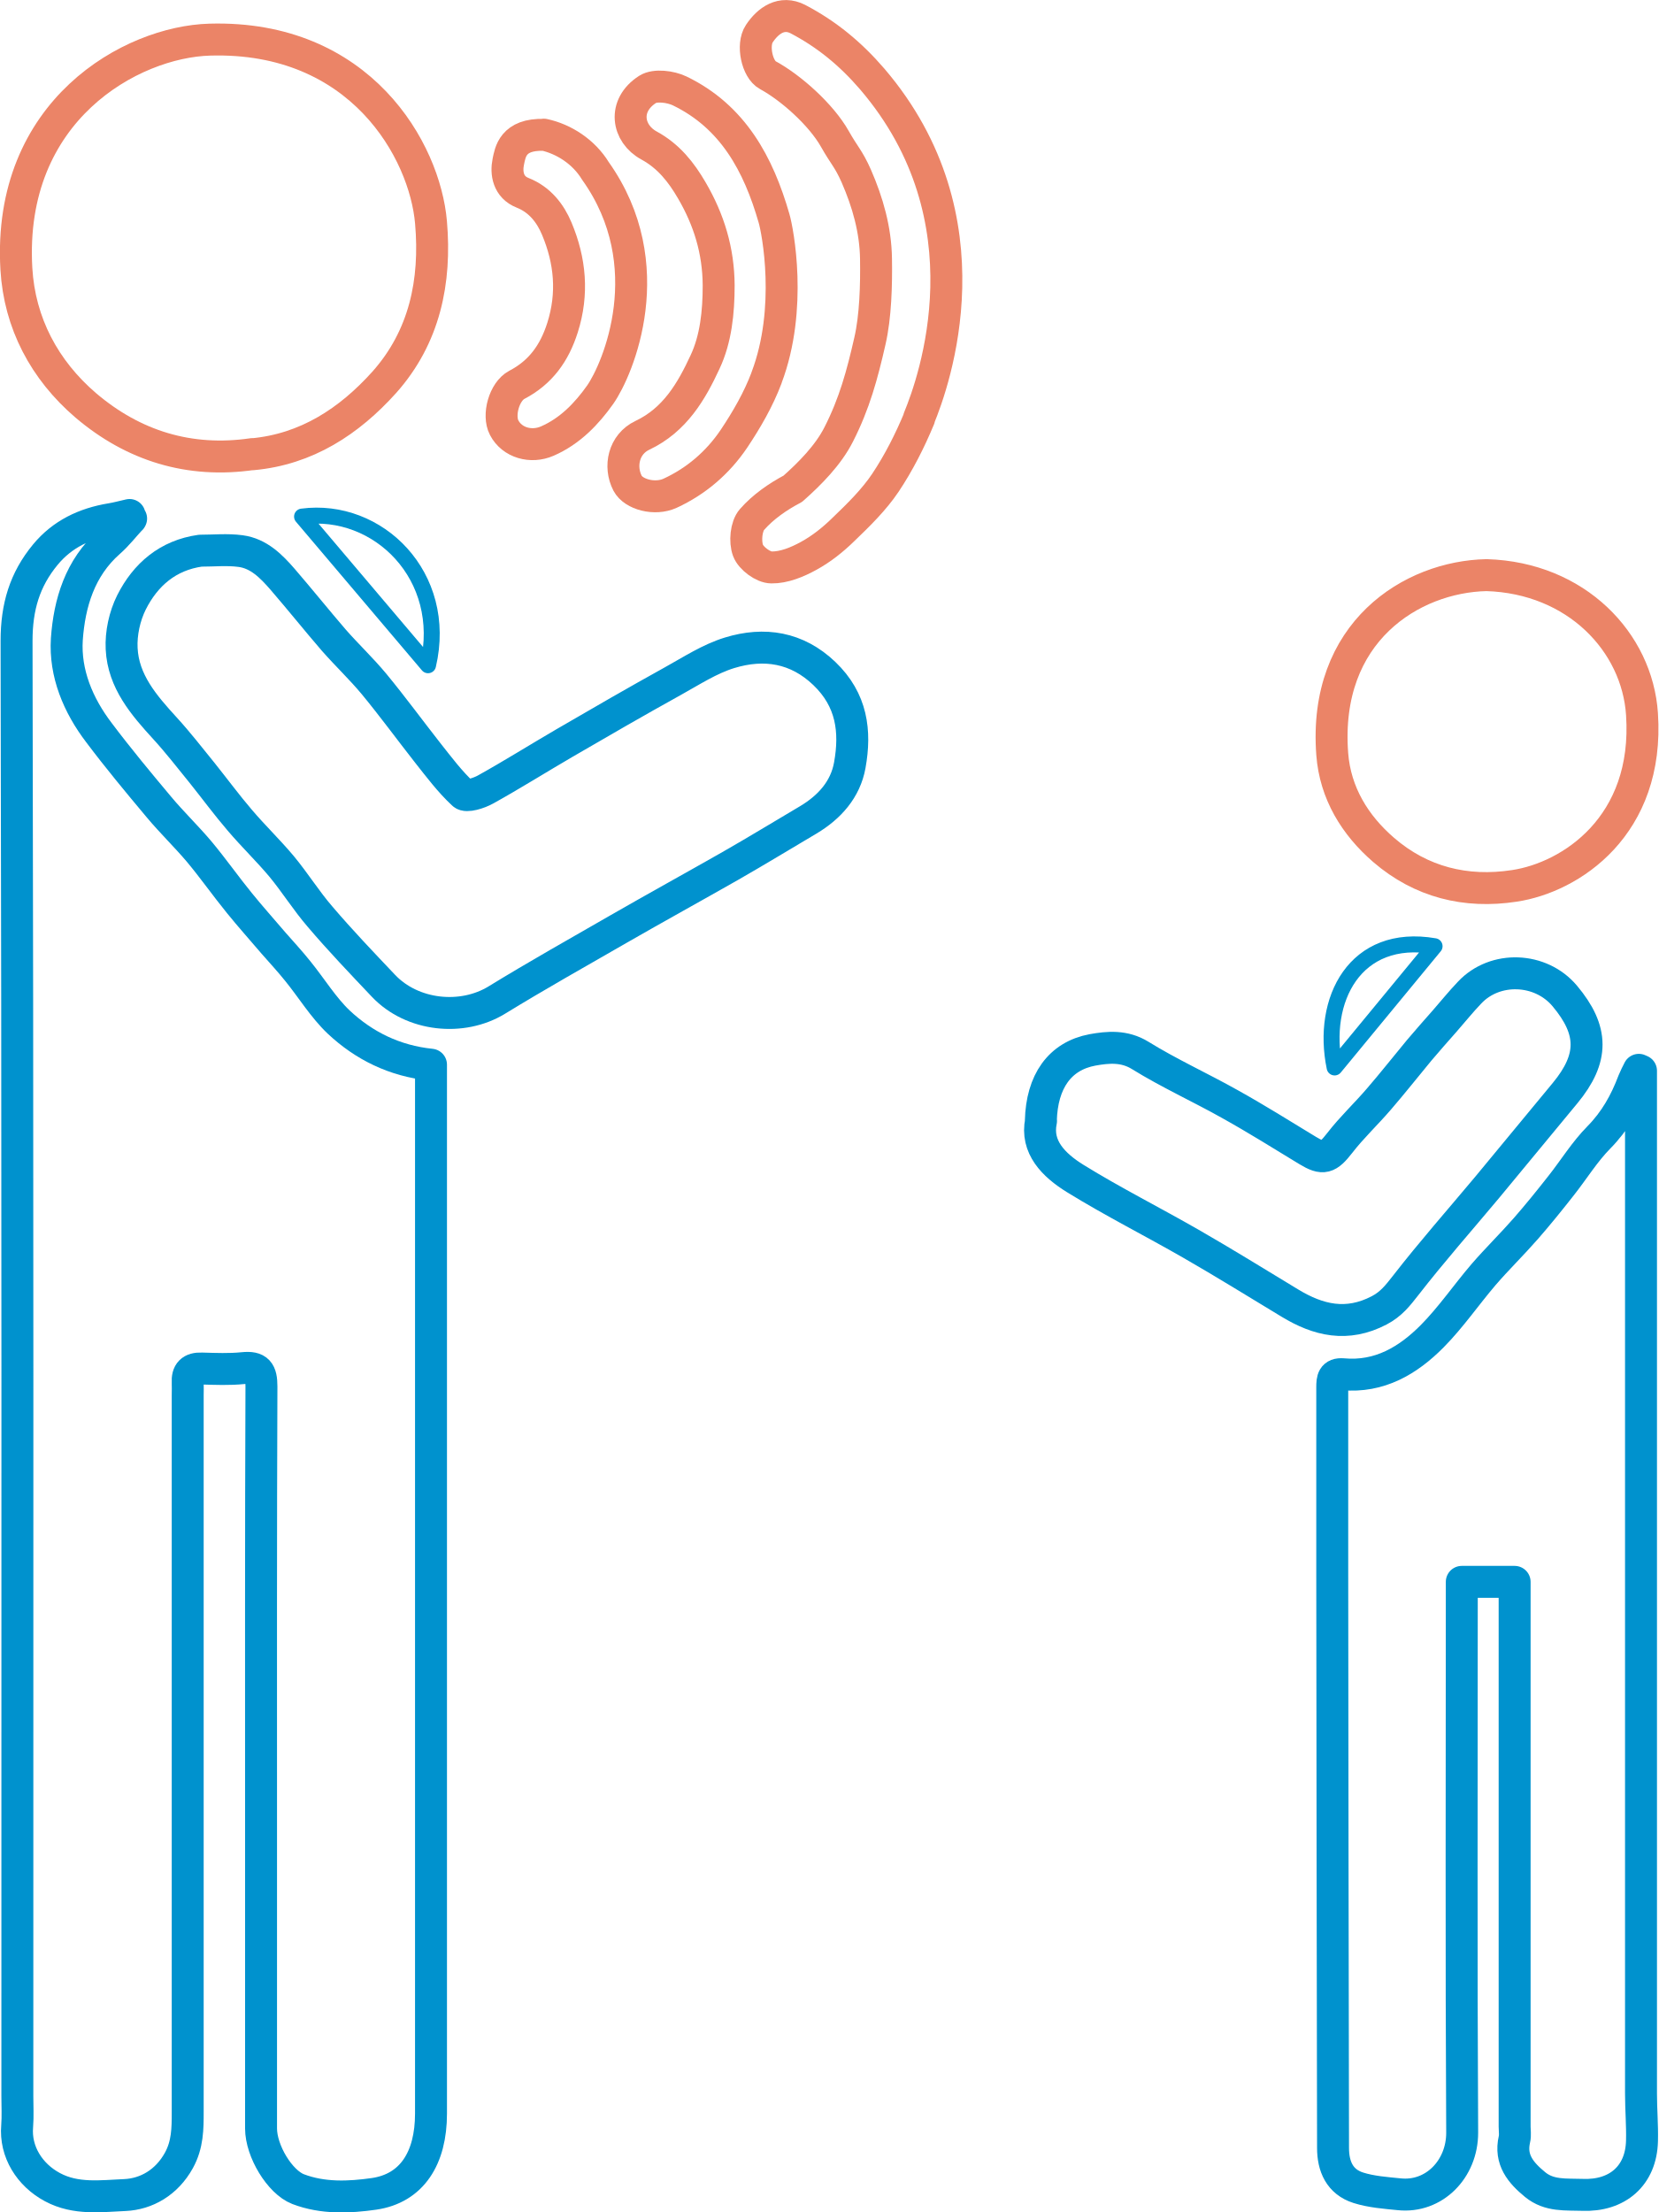
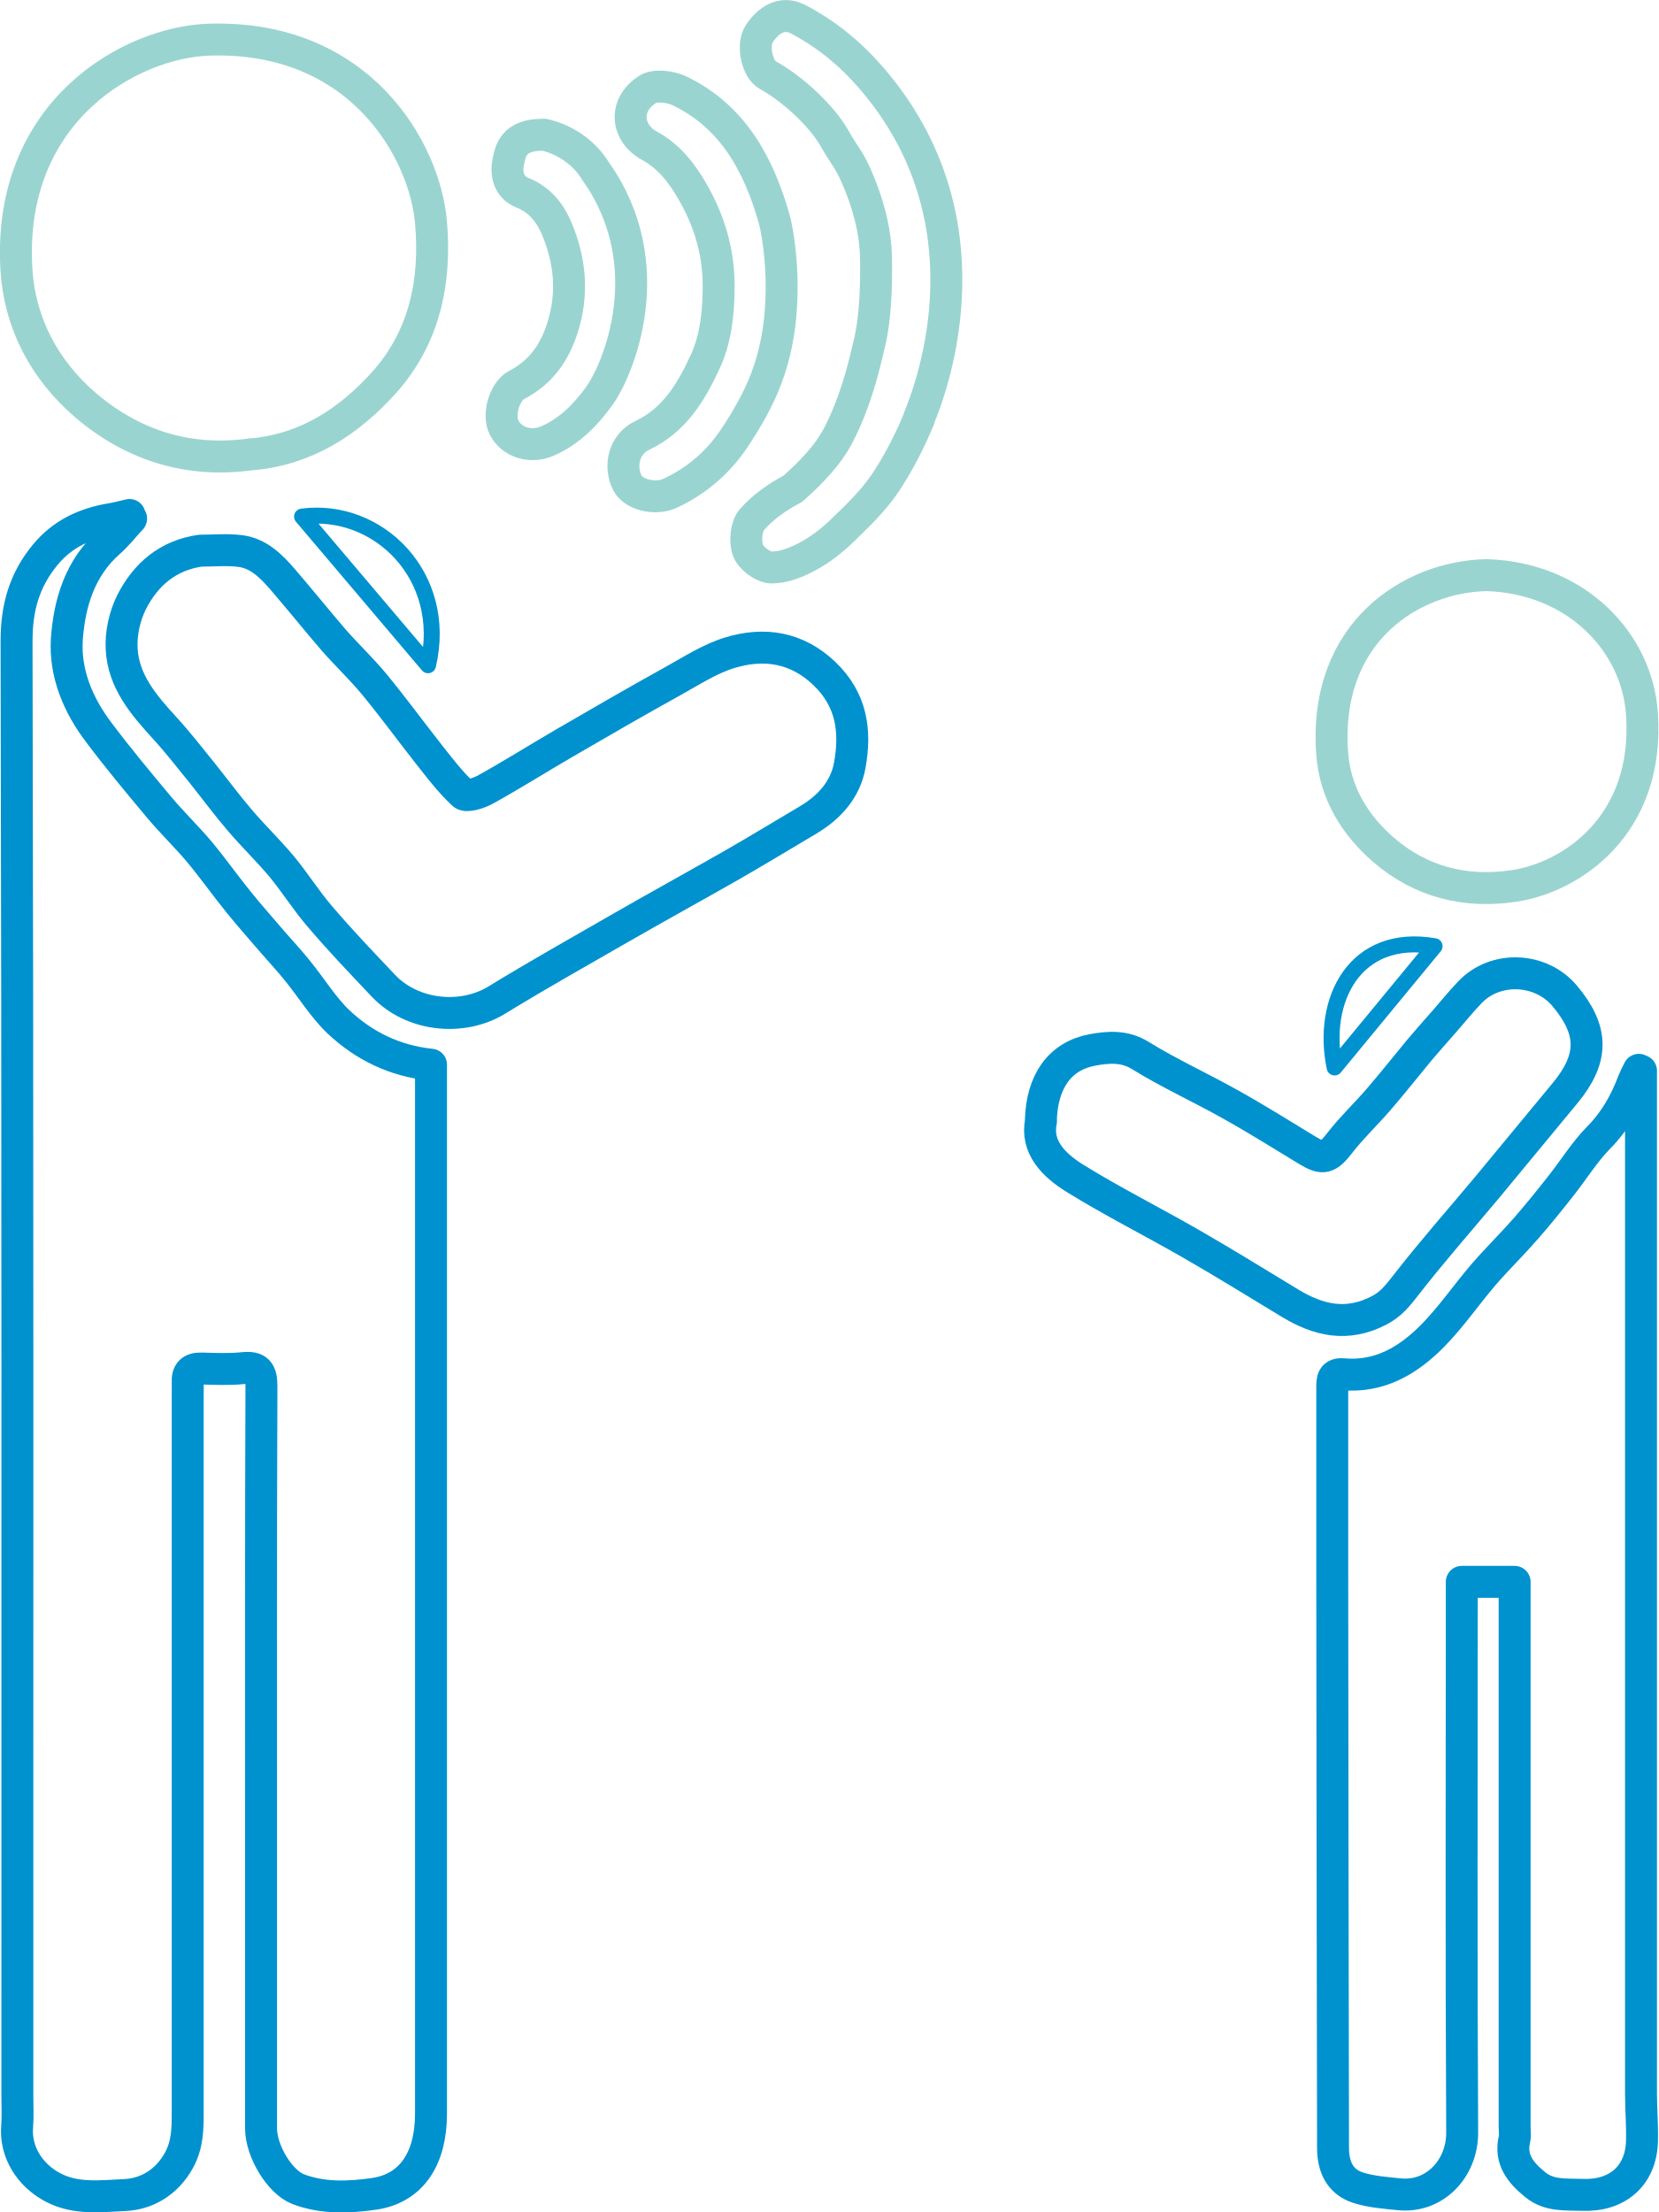
<svg xmlns="http://www.w3.org/2000/svg" id="Layer_2" data-name="Layer 2" viewBox="0 0 84.12 112.19">
  <defs>
    <style>
      .cls-1 {
        stroke-width: .81px;
      }

      .cls-1, .cls-2, .cls-3 {
        fill: none;
        stroke-linejoin: round;
      }

      .cls-1, .cls-3 {
        stroke: #0092ce;
      }

      .cls-2 {
-         stroke: #eb8467;
+         stroke: #9ad4d0;
      }

      .cls-2, .cls-3 {
        stroke-width: 1.62px;
      }
    </style>
  </defs>
  <g id="Layer_1-2" data-name="Layer 1">
    <g>
      <path class="cls-3" d="m6.65,26.3c-.37.4-.7.83-1.11,1.19-1.49,1.31-2.02,3.1-2.15,4.93-.11,1.72.57,3.35,1.63,4.74.97,1.29,2,2.53,3.04,3.77.65.78,1.39,1.49,2.04,2.26.71.85,1.34,1.75,2.04,2.61.56.69,1.15,1.35,1.73,2.03.41.47.84.93,1.23,1.42.7.86,1.29,1.84,2.08,2.59,1.28,1.2,2.83,1.97,4.68,2.16,0,.37,0,.74,0,1.1,0,17.37,0,34.74,0,52.1,0,2.26-.97,3.79-2.89,4.07-1.26.18-2.59.24-3.85-.24-.93-.36-1.88-1.93-1.88-3.08,0-5.09,0-10.19,0-15.28,0-7.45-.01-14.9.02-22.35,0-.74-.18-1.01-.94-.93-.69.07-1.39.04-2.09.02-.52-.02-.74.2-.71.72.01.21,0,.43,0,.64,0,12.11,0,24.23,0,36.34,0,.84,0,1.66-.45,2.47-.62,1.12-1.65,1.7-2.73,1.75-1.2.05-2.49.24-3.68-.4-1.16-.62-1.9-1.8-1.79-3.09.04-.51.01-1.02.01-1.53,0-24.61.02-49.21-.04-73.81,0-1.71.41-3.1,1.46-4.37.86-1.04,2-1.58,3.32-1.8.32-.05.63-.14.95-.21.02.07.05.13.07.2Z" />
      <path class="cls-3" d="m83.23,54.32c0,.68,0,1.35,0,2.03,0,16.61,0,33.23,0,49.84,0,.8.07,1.59.05,2.39-.04,1.77-1.25,2.81-3.02,2.74-.84-.03-1.68.07-2.4-.52-.73-.6-1.29-1.26-1.05-2.3.05-.2.01-.43.01-.64,0-8.95,0-17.9,0-26.85,0-.24,0-.47,0-.78h-2.68c0,.28,0,.56,0,.85,0,9.03-.03,18.06.02,27.09,0,1.85-1.43,3.31-3.2,3.12-.69-.07-1.41-.12-2.07-.33-.94-.3-1.28-1.08-1.28-2.02-.02-9.7-.03-19.4-.04-29.1,0-3.16,0-6.32,0-9.48,0-.4.03-.7.54-.66,1.86.17,3.31-.7,4.53-1.93.95-.96,1.72-2.09,2.6-3.12.69-.8,1.45-1.54,2.15-2.34.62-.71,1.21-1.44,1.79-2.18.64-.81,1.19-1.71,1.91-2.44.82-.83,1.35-1.78,1.75-2.84.08-.2.18-.39.28-.59.04.02.07.03.11.05Z" />
      <path class="cls-3" d="m10.16,27.93c.68,0,1.37-.07,2.04.02.92.12,1.56.77,2.14,1.44.88,1.02,1.72,2.07,2.6,3.09.66.75,1.39,1.44,2.03,2.21.94,1.14,1.81,2.33,2.72,3.49.57.72,1.13,1.47,1.8,2.09.17.16.8-.04,1.14-.23,1.35-.75,2.67-1.58,4.01-2.36,1.82-1.06,3.64-2.11,5.48-3.13.94-.52,1.87-1.13,2.88-1.44,1.76-.54,3.42-.28,4.81,1.05,1.4,1.34,1.6,2.93,1.29,4.65-.22,1.23-1.03,2.13-2.1,2.77-1.32.78-2.63,1.58-3.96,2.34-1.88,1.07-3.77,2.11-5.65,3.19-2.07,1.19-4.15,2.36-6.19,3.61-1.76,1.08-4.29.82-5.75-.72-1.09-1.15-2.19-2.3-3.22-3.51-.7-.81-1.27-1.73-1.95-2.55-.67-.8-1.43-1.53-2.11-2.33-.67-.78-1.28-1.61-1.92-2.41-.62-.76-1.22-1.54-1.88-2.26-1.07-1.17-2.12-2.38-2.2-4.04-.04-.78.15-1.65.5-2.35.71-1.41,1.85-2.39,3.49-2.62Z" />
      <path class="cls-2" d="m12.81,23.03c-3.21.47-6.05-.42-8.46-2.47-2.09-1.79-3.36-4.17-3.52-6.93C.37,5.59,6.67,2.12,10.64,2.01c7.65-.22,10.91,5.64,11.22,9.27.26,2.99-.32,5.81-2.37,8.11-1.78,1.98-3.94,3.4-6.69,3.65Z" />
      <path class="cls-3" d="m52.79,56.85c.05-2,.96-3.29,2.62-3.6.78-.14,1.61-.22,2.42.28,1.47.91,3.06,1.63,4.57,2.48,1.33.74,2.62,1.55,3.92,2.34.79.48,1.03.39,1.63-.38.61-.79,1.34-1.47,1.99-2.23.7-.81,1.36-1.65,2.04-2.47.42-.5.85-.98,1.28-1.47.43-.49.83-.99,1.28-1.46,1.29-1.37,3.6-1.28,4.82.17,1.47,1.75,1.48,3.16.02,4.93-1.32,1.6-2.64,3.2-3.96,4.79-1.38,1.65-2.81,3.27-4.13,4.97-.4.51-.73.94-1.34,1.26-1.63.85-3.08.51-4.53-.37-1.67-1.01-3.33-2.04-5.02-3.01-1.95-1.12-3.96-2.13-5.87-3.31-1.08-.67-2.01-1.59-1.73-2.92Z" />
      <path class="cls-2" d="m75.4,29.17c4.55.14,7.64,3.4,7.88,7.05.38,5.67-3.61,8.28-6.47,8.71-2.47.38-4.74-.19-6.63-1.82-1.46-1.26-2.46-2.89-2.61-4.86-.47-6.21,4.04-9,7.82-9.08Z" />
      <path class="cls-2" d="m46.62,21.22c-.47,1.13-1.03,2.24-1.71,3.26-.59.88-1.37,1.64-2.14,2.38-.52.51-1.11.98-1.75,1.33-.58.32-1.26.6-1.89.59-.42,0-1.04-.46-1.19-.86-.17-.45-.1-1.23.2-1.57.56-.64,1.31-1.16,2.07-1.56.87-.77,1.8-1.71,2.33-2.76.8-1.57,1.19-3.02,1.58-4.73.29-1.25.33-2.86.31-4.17-.02-1.47-.42-2.87-1-4.2-.4-.9-.6-1.02-1.09-1.89-.69-1.22-2.22-2.59-3.4-3.23-.54-.29-.81-1.53-.43-2.1.45-.68,1.14-1.16,1.96-.74,1.45.76,2.66,1.75,3.77,3.04,6.09,7.12,3.13,15.36,2.37,17.2Z" />
      <path class="cls-2" d="m38.88,19.16c-.41,1.09-1.01,2.13-1.66,3.1-.81,1.2-1.91,2.15-3.24,2.76-.77.35-1.85.06-2.15-.51-.44-.85-.2-1.98.75-2.43,1.65-.78,2.49-2.23,3.18-3.72.55-1.17.69-2.53.69-3.89-.01-1.75-.49-3.32-1.36-4.81-.54-.93-1.18-1.74-2.17-2.28-1.11-.6-1.35-2.03-.07-2.85.38-.24,1.16-.14,1.62.08,2.71,1.31,4,3.72,4.79,6.47.18.61.95,4.56-.38,8.07Z" />
      <path class="cls-2" d="m27.58,6.83c1.02.22,2.03.87,2.62,1.84,3.4,4.78,1.14,10.07.24,11.35-.68.96-1.53,1.85-2.68,2.35-.82.36-1.79.09-2.19-.68-.33-.63,0-1.83.64-2.17,1.21-.63,1.91-1.61,2.32-2.9.55-1.73.39-3.4-.29-5.02-.33-.79-.87-1.48-1.73-1.82-.74-.29-.85-1-.73-1.58.1-.47.22-1.41,1.81-1.36Z" />
      <path class="cls-1" d="m15.32,26.2c3.85-.51,7.45,3.02,6.39,7.54-2.16-2.55-4.26-5.03-6.39-7.54Z" />
      <path class="cls-1" d="m72.76,47.99c-1.71,2.07-3.36,4.08-5.07,6.15-.71-3.42,1.03-6.85,5.07-6.15Z" />
    </g>
  </g>
</svg>
